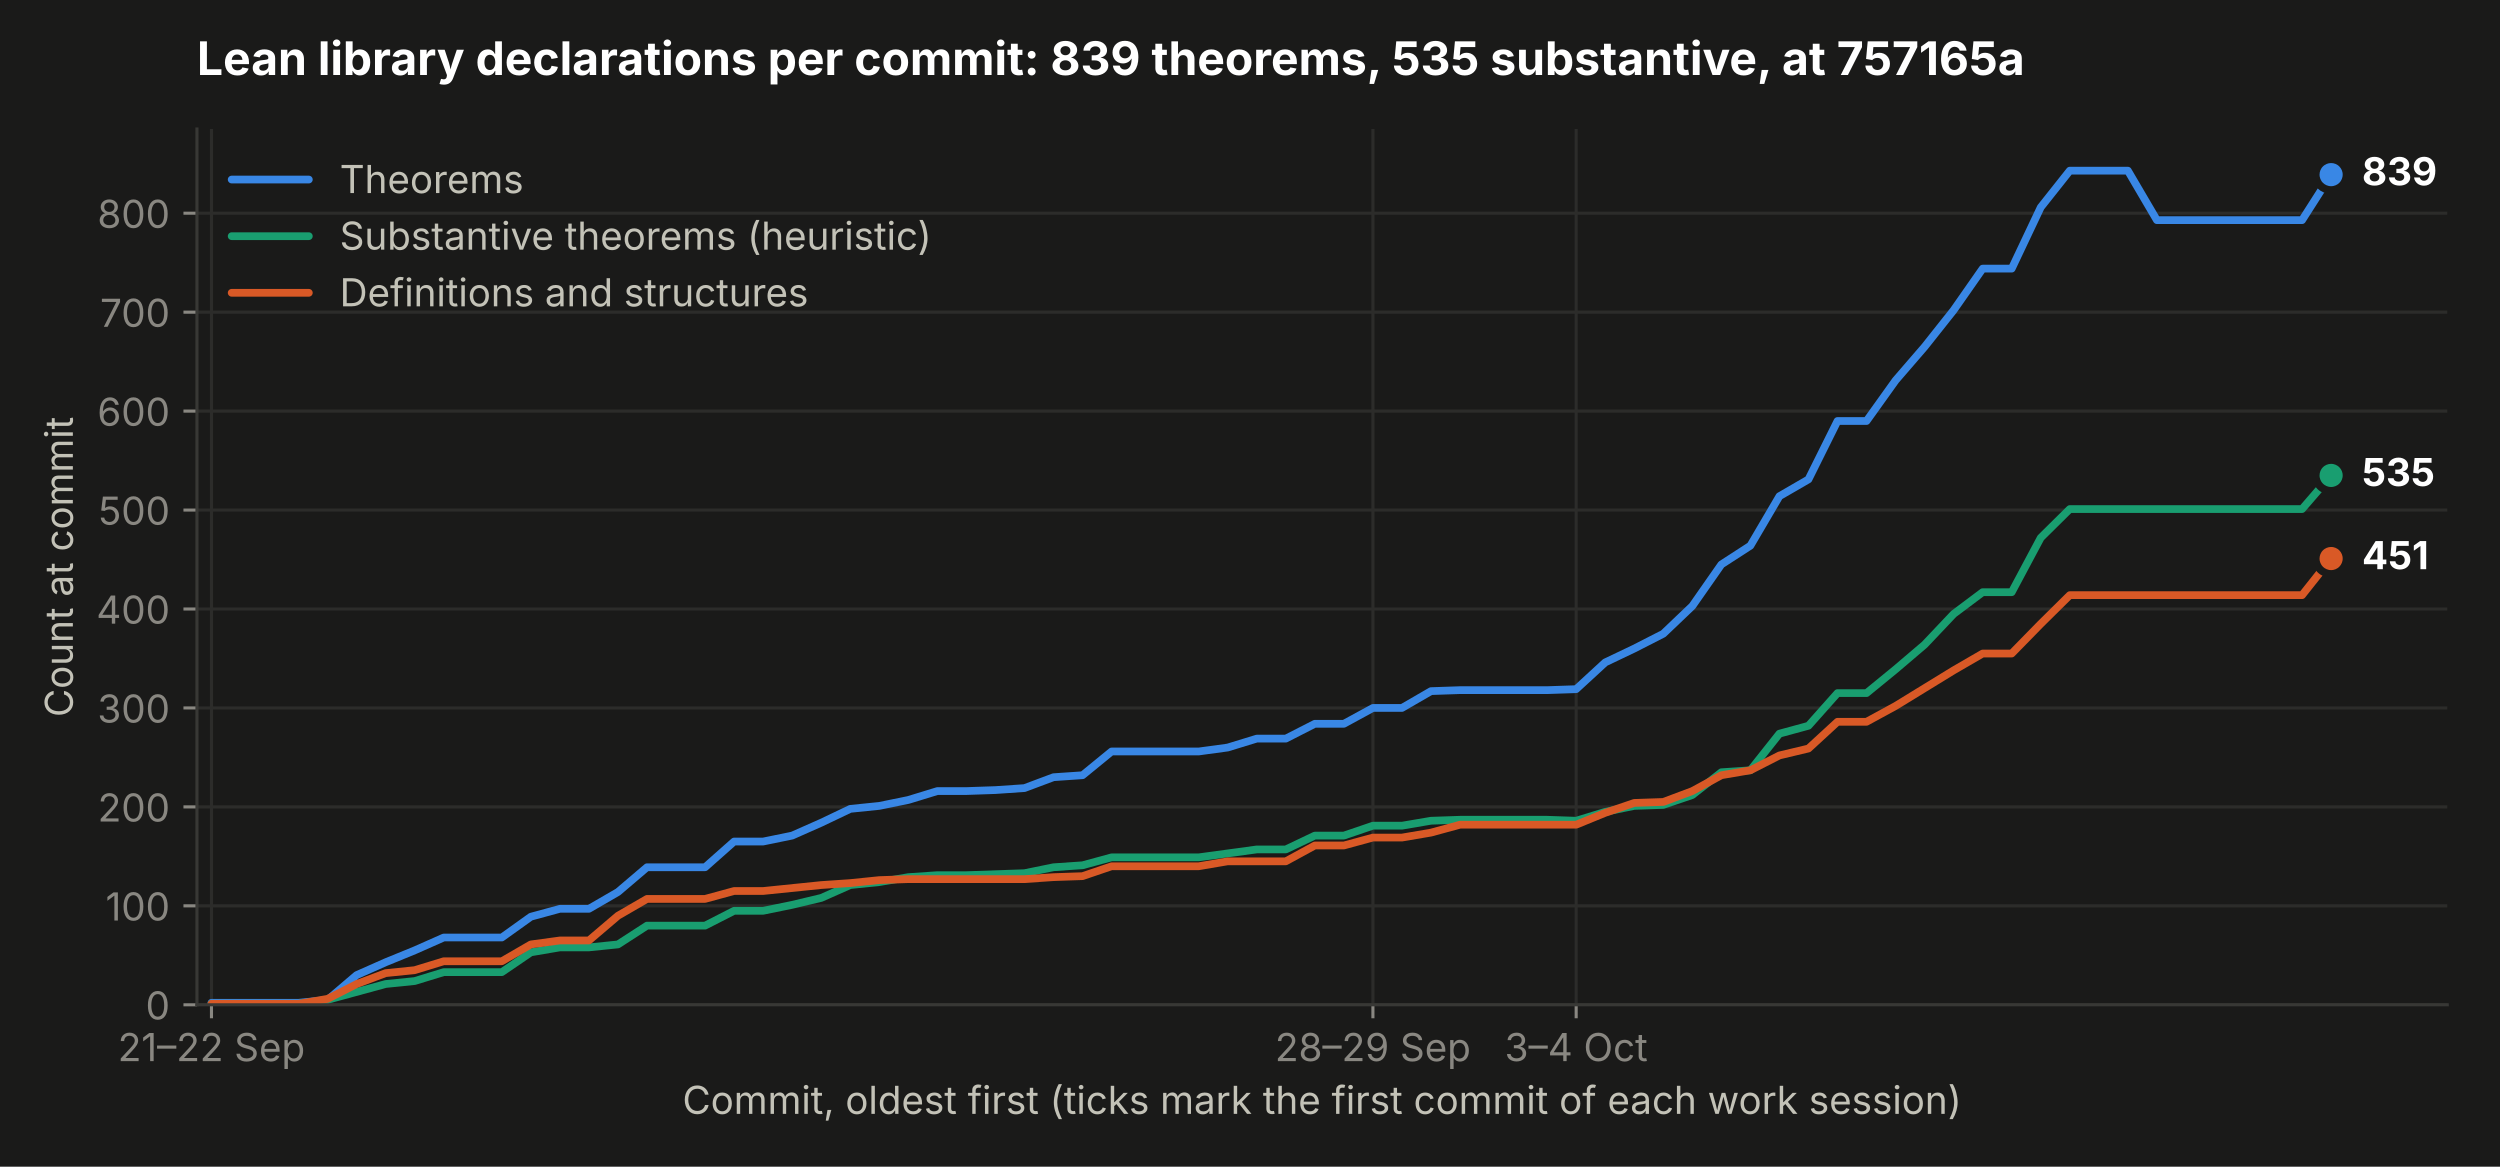
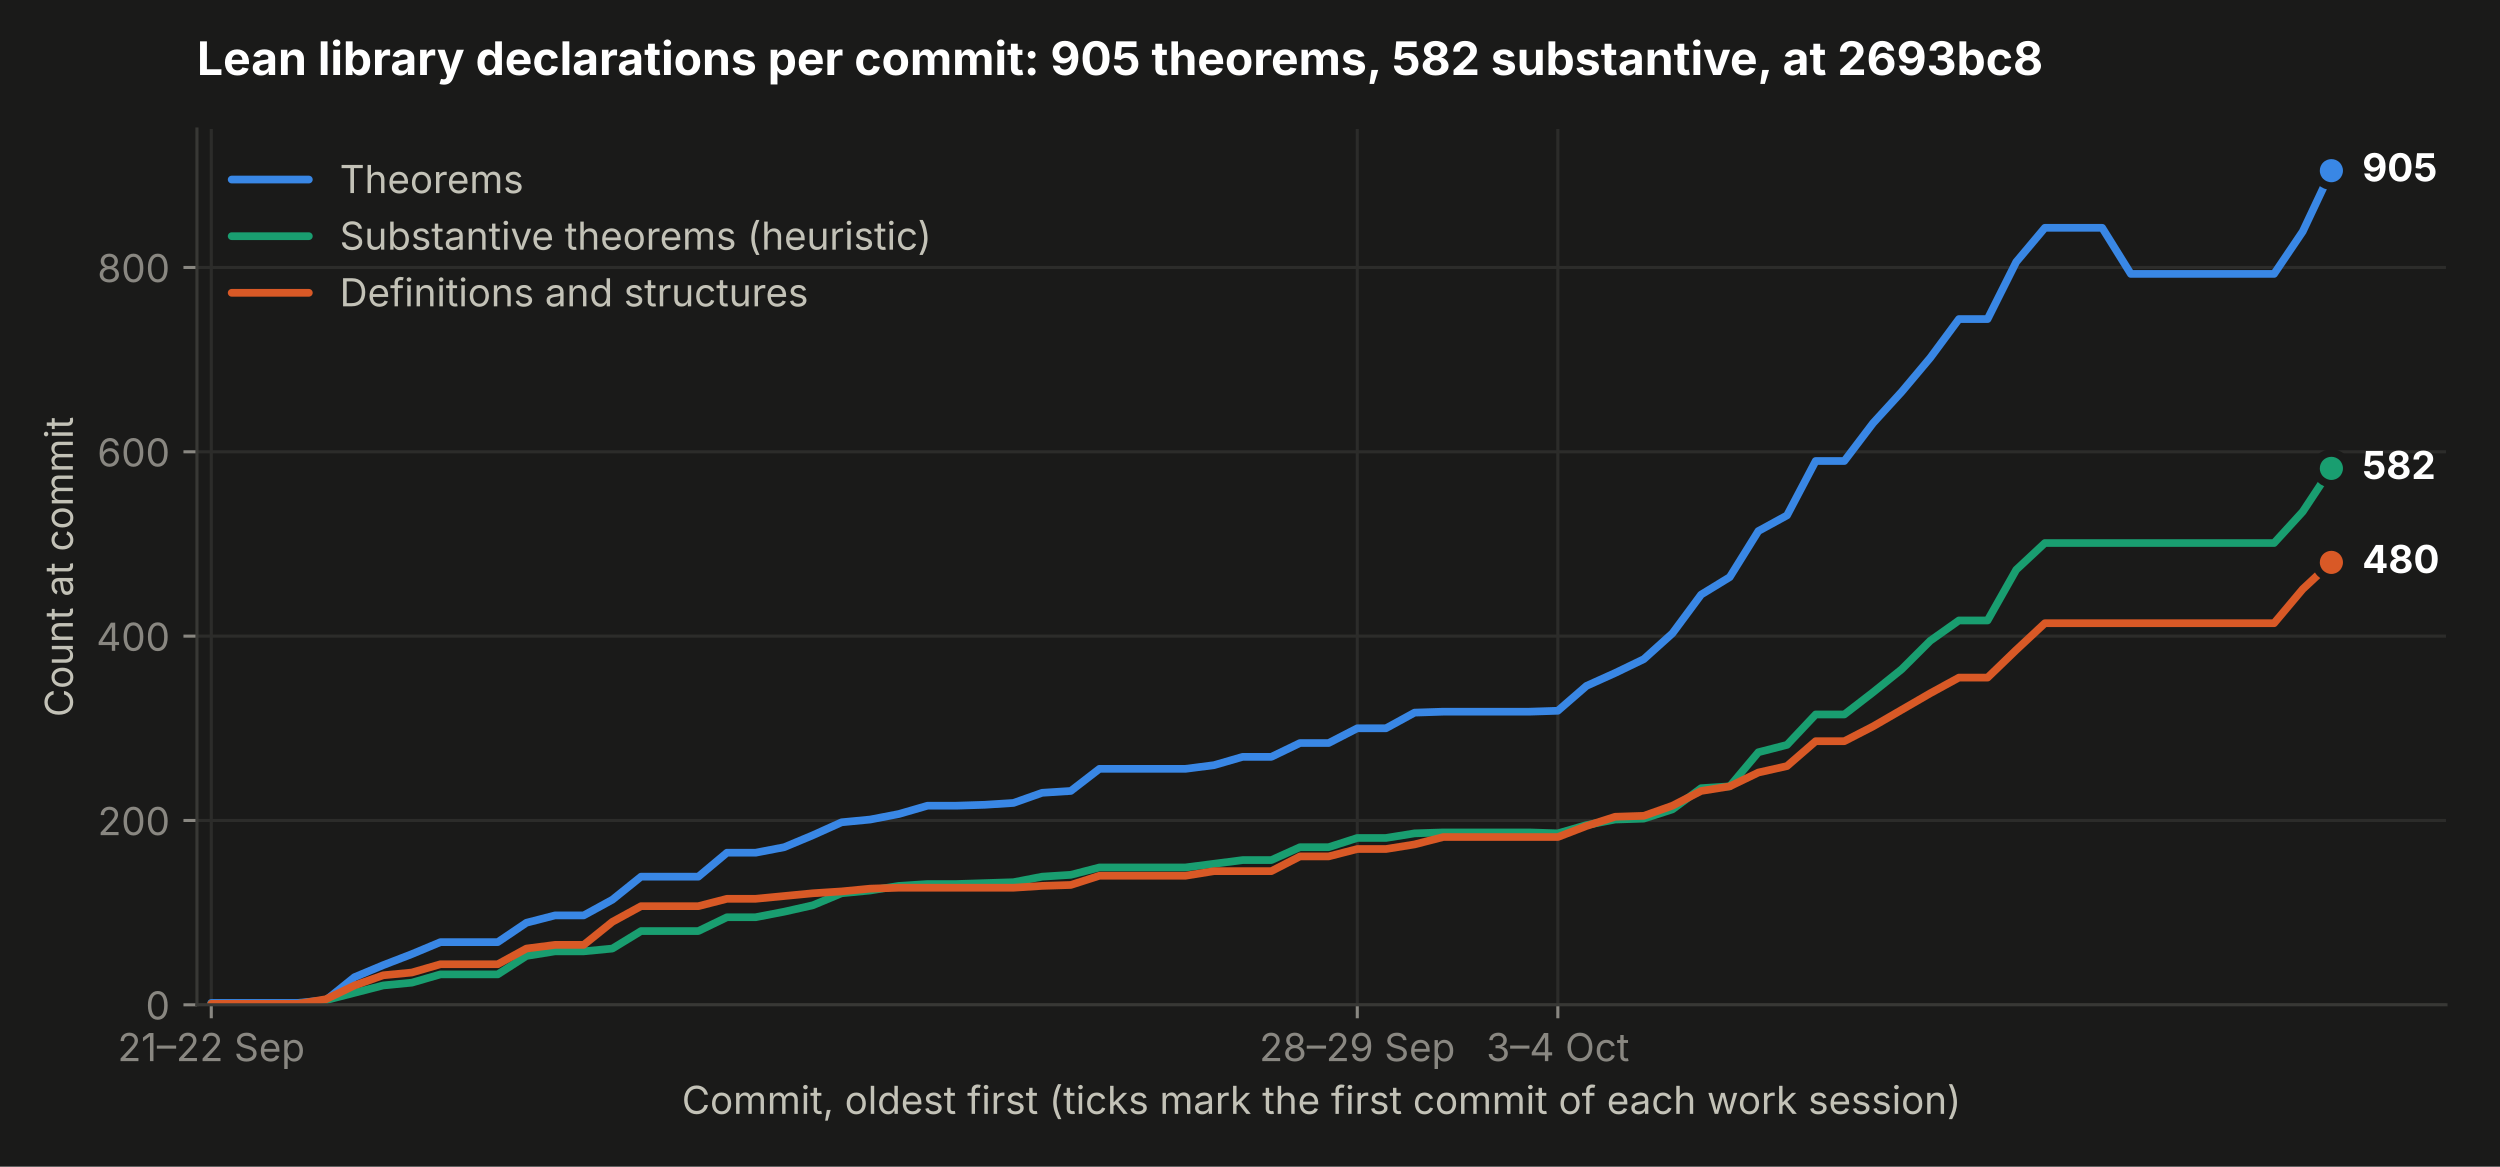
<svg xmlns="http://www.w3.org/2000/svg" xmlns:xlink="http://www.w3.org/1999/xlink" width="648pt" height="302.4pt" viewBox="0 0 648 302.4" version="1.1">
  <defs>
    <style type="text/css">*{stroke-linejoin: round; stroke-linecap: butt}</style>
  </defs>
  <g id="figure_1">
    <g id="patch_1">
      <path d="M 0 302.4 L 648 302.4 L 648 0 L 0 0 z " style="fill: #1a1a19" />
    </g>
    <g id="axes_1">
      <g id="patch_2">
-         <path d="M 51.05 260.44 L 634.33 260.44 L 634.33 33.44 L 51.05 33.44 z " style="fill: #1a1a19" />
+         <path d="M 51.05 260.44 L 634 260.44 L 634 33.44 L 51.05 33.44 z " style="fill: #1a1a19" />
      </g>
      <g id="matplotlib.axis_1">
        <g id="xtick_1">
          <g id="line2d_1">
-             <path d="M 54.813 260.44 L 54.813 33.44 " clip-path="url(#p79f2db2579)" style="fill: none; stroke: #2c2c2a; stroke-width: 0.8; stroke-linecap: square" />
+             <path d="M 54.763 260.44 L 54.763 33.44 " clip-path="url(#p5505315f4e)" style="fill: none; stroke: #2c2c2a; stroke-width: 0.8; stroke-linecap: square" />
          </g>
          <g id="line2d_2">
            <defs>
              <path id="m02e6627c96" d="M 0 0 L 0 3.5 " style="stroke: #898781; stroke-width: 0.8" />
            </defs>
            <g>
-               <use xlink:href="#m02e6627c96" x="54.813" y="260.44" style="fill: #898781; stroke: #898781; stroke-width: 0.8" />
+               <use xlink:href="#m02e6627c96" x="54.763" y="260.44" style="fill: #898781; stroke: #898781; stroke-width: 0.8" />
            </g>
          </g>
          <g id="text_1">
-             <text style="font-size: 10px; font-family: 'Inter', 'Helvetica Neue', 'Arial', 'DejaVu Sans', sans-serif; text-anchor: middle; fill: #898781" x="54.813" y="275.038" transform="rotate(-0 54.8131 275.0384)">21–22 Sep</text>
+             <text style="font-size: 10px; font-family: 'Inter', 'Helvetica Neue', 'Arial', 'DejaVu Sans', sans-serif; text-anchor: middle; fill: #898781" x="54.763" y="275.038" transform="rotate(-0 54.76306 275.0384)">21–22 Sep</text>
          </g>
        </g>
        <g id="xtick_2">
          <g id="line2d_3">
-             <path d="M 355.861 260.44 L 355.861 33.44 " clip-path="url(#p79f2db2579)" style="fill: none; stroke: #2c2c2a; stroke-width: 0.8; stroke-linecap: square" />
+             <path d="M 351.808 260.44 L 351.808 33.44 " clip-path="url(#p5505315f4e)" style="fill: none; stroke: #2c2c2a; stroke-width: 0.8; stroke-linecap: square" />
          </g>
          <g id="line2d_4">
            <g>
-               <use xlink:href="#m02e6627c96" x="355.861" y="260.44" style="fill: #898781; stroke: #898781; stroke-width: 0.8" />
+               <use xlink:href="#m02e6627c96" x="351.808" y="260.44" style="fill: #898781; stroke: #898781; stroke-width: 0.8" />
            </g>
          </g>
          <g id="text_2">
-             <text style="font-size: 10px; font-family: 'Inter', 'Helvetica Neue', 'Arial', 'DejaVu Sans', sans-serif; text-anchor: middle; fill: #898781" x="355.861" y="275.038" transform="rotate(-0 355.8608 275.0384)">28–29 Sep</text>
+             <text style="font-size: 10px; font-family: 'Inter', 'Helvetica Neue', 'Arial', 'DejaVu Sans', sans-serif; text-anchor: middle; fill: #898781" x="351.808" y="275.038" transform="rotate(-0 351.8075 275.0384)">28–29 Sep</text>
          </g>
        </g>
        <g id="xtick_3">
          <g id="line2d_5">
-             <path d="M 408.544 260.44 L 408.544 33.44 " clip-path="url(#p79f2db2579)" style="fill: none; stroke: #2c2c2a; stroke-width: 0.8; stroke-linecap: square" />
+             <path d="M 403.79 260.44 L 403.79 33.44 " clip-path="url(#p5505315f4e)" style="fill: none; stroke: #2c2c2a; stroke-width: 0.8; stroke-linecap: square" />
          </g>
          <g id="line2d_6">
            <g>
-               <use xlink:href="#m02e6627c96" x="408.544" y="260.44" style="fill: #898781; stroke: #898781; stroke-width: 0.8" />
+               <use xlink:href="#m02e6627c96" x="403.79" y="260.44" style="fill: #898781; stroke: #898781; stroke-width: 0.8" />
            </g>
          </g>
          <g id="text_3">
-             <text style="font-size: 10px; font-family: 'Inter', 'Helvetica Neue', 'Arial', 'DejaVu Sans', sans-serif; text-anchor: middle; fill: #898781" x="408.544" y="275.038" transform="rotate(-0 408.5442 275.0384)">3–4 Oct</text>
+             <text style="font-size: 10px; font-family: 'Inter', 'Helvetica Neue', 'Arial', 'DejaVu Sans', sans-serif; text-anchor: middle; fill: #898781" x="403.79" y="275.038" transform="rotate(-0 403.7903 275.0384)">3–4 Oct</text>
          </g>
        </g>
        <g id="text_4">
-           <text style="font-size: 10px; font-family: 'Inter', 'Helvetica Neue', 'Arial', 'DejaVu Sans', sans-serif; text-anchor: middle; fill: #c3c2b7" x="342.69" y="288.717" transform="rotate(-0 342.69 288.7166)">Commit, oldest first (ticks mark the first commit of each work session)</text>
+           <text style="font-size: 10px; font-family: 'Inter', 'Helvetica Neue', 'Arial', 'DejaVu Sans', sans-serif; text-anchor: middle; fill: #c3c2b7" x="342.525" y="288.717" transform="rotate(-0 342.5249 288.7166)">Commit, oldest first (ticks mark the first commit of each work session)</text>
        </g>
      </g>
      <g id="matplotlib.axis_2">
        <g id="ytick_1">
          <g id="line2d_7">
-             <path d="M 51.05 260.44 L 634.33 260.44 " clip-path="url(#p79f2db2579)" style="fill: none; stroke: #2c2c2a; stroke-width: 0.8; stroke-linecap: square" />
+             <path d="M 51.05 260.44 L 634 260.44 " clip-path="url(#p5505315f4e)" style="fill: none; stroke: #2c2c2a; stroke-width: 0.8; stroke-linecap: square" />
          </g>
          <g id="line2d_8">
            <defs>
              <path id="mba09e6026b" d="M 0 0 L -3.5 0 " style="stroke: #898781; stroke-width: 0.8" />
            </defs>
            <g>
              <use xlink:href="#mba09e6026b" x="51.05" y="260.44" style="fill: #898781; stroke: #898781; stroke-width: 0.8" />
            </g>
          </g>
          <g id="text_5">
            <text style="font-size: 10px; font-family: 'Inter', 'Helvetica Neue', 'Arial', 'DejaVu Sans', sans-serif; text-anchor: end; fill: #898781" x="44.05" y="264.239" transform="rotate(-0 44.05 264.2392)">0</text>
          </g>
        </g>
        <g id="ytick_2">
          <g id="line2d_9">
-             <path d="M 51.05 234.793 L 634.33 234.793 " clip-path="url(#p79f2db2579)" style="fill: none; stroke: #2c2c2a; stroke-width: 0.8; stroke-linecap: square" />
+             <path d="M 51.05 212.661 L 634 212.661 " clip-path="url(#p5505315f4e)" style="fill: none; stroke: #2c2c2a; stroke-width: 0.8; stroke-linecap: square" />
          </g>
          <g id="line2d_10">
            <g>
-               <use xlink:href="#mba09e6026b" x="51.05" y="234.793" style="fill: #898781; stroke: #898781; stroke-width: 0.8" />
+               <use xlink:href="#mba09e6026b" x="51.05" y="212.661" style="fill: #898781; stroke: #898781; stroke-width: 0.8" />
            </g>
          </g>
          <g id="text_6">
-             <text style="font-size: 10px; font-family: 'Inter', 'Helvetica Neue', 'Arial', 'DejaVu Sans', sans-serif; text-anchor: end; fill: #898781" x="44.05" y="238.592" transform="rotate(-0 44.05 238.5924)">100</text>
+             <text style="font-size: 10px; font-family: 'Inter', 'Helvetica Neue', 'Arial', 'DejaVu Sans', sans-serif; text-anchor: end; fill: #898781" x="44.05" y="216.46" transform="rotate(-0 44.05 216.4598)">200</text>
          </g>
        </g>
        <g id="ytick_3">
          <g id="line2d_11">
-             <path d="M 51.05 209.146 L 634.33 209.146 " clip-path="url(#p79f2db2579)" style="fill: none; stroke: #2c2c2a; stroke-width: 0.8; stroke-linecap: square" />
+             <path d="M 51.05 164.881 L 634 164.881 " clip-path="url(#p5505315f4e)" style="fill: none; stroke: #2c2c2a; stroke-width: 0.8; stroke-linecap: square" />
          </g>
          <g id="line2d_12">
            <g>
-               <use xlink:href="#mba09e6026b" x="51.05" y="209.146" style="fill: #898781; stroke: #898781; stroke-width: 0.8" />
+               <use xlink:href="#mba09e6026b" x="51.05" y="164.881" style="fill: #898781; stroke: #898781; stroke-width: 0.8" />
            </g>
          </g>
          <g id="text_7">
-             <text style="font-size: 10px; font-family: 'Inter', 'Helvetica Neue', 'Arial', 'DejaVu Sans', sans-serif; text-anchor: end; fill: #898781" x="44.05" y="212.946" transform="rotate(-0 44.05 212.9456)">200</text>
+             <text style="font-size: 10px; font-family: 'Inter', 'Helvetica Neue', 'Arial', 'DejaVu Sans', sans-serif; text-anchor: end; fill: #898781" x="44.05" y="168.68" transform="rotate(-0 44.05 168.6804)">400</text>
          </g>
        </g>
        <g id="ytick_4">
          <g id="line2d_13">
-             <path d="M 51.05 183.5 L 634.33 183.5 " clip-path="url(#p79f2db2579)" style="fill: none; stroke: #2c2c2a; stroke-width: 0.8; stroke-linecap: square" />
+             <path d="M 51.05 117.102 L 634 117.102 " clip-path="url(#p5505315f4e)" style="fill: none; stroke: #2c2c2a; stroke-width: 0.8; stroke-linecap: square" />
          </g>
          <g id="line2d_14">
            <g>
-               <use xlink:href="#mba09e6026b" x="51.05" y="183.5" style="fill: #898781; stroke: #898781; stroke-width: 0.8" />
+               <use xlink:href="#mba09e6026b" x="51.05" y="117.102" style="fill: #898781; stroke: #898781; stroke-width: 0.8" />
            </g>
          </g>
          <g id="text_8">
-             <text style="font-size: 10px; font-family: 'Inter', 'Helvetica Neue', 'Arial', 'DejaVu Sans', sans-serif; text-anchor: end; fill: #898781" x="44.05" y="187.299" transform="rotate(-0 44.05 187.2988)">300</text>
+             <text style="font-size: 10px; font-family: 'Inter', 'Helvetica Neue', 'Arial', 'DejaVu Sans', sans-serif; text-anchor: end; fill: #898781" x="44.05" y="120.901" transform="rotate(-0 44.05 120.901)">600</text>
          </g>
        </g>
        <g id="ytick_5">
          <g id="line2d_15">
-             <path d="M 51.05 157.853 L 634.33 157.853 " clip-path="url(#p79f2db2579)" style="fill: none; stroke: #2c2c2a; stroke-width: 0.8; stroke-linecap: square" />
+             <path d="M 51.05 69.322 L 634 69.322 " clip-path="url(#p5505315f4e)" style="fill: none; stroke: #2c2c2a; stroke-width: 0.8; stroke-linecap: square" />
          </g>
          <g id="line2d_16">
            <g>
-               <use xlink:href="#mba09e6026b" x="51.05" y="157.853" style="fill: #898781; stroke: #898781; stroke-width: 0.8" />
+               <use xlink:href="#mba09e6026b" x="51.05" y="69.322" style="fill: #898781; stroke: #898781; stroke-width: 0.8" />
            </g>
          </g>
          <g id="text_9">
-             <text style="font-size: 10px; font-family: 'Inter', 'Helvetica Neue', 'Arial', 'DejaVu Sans', sans-serif; text-anchor: end; fill: #898781" x="44.05" y="161.652" transform="rotate(-0 44.05 161.6519)">400</text>
-           </g>
-         </g>
-         <g id="ytick_6">
-           <g id="line2d_17">
-             <path d="M 51.05 132.206 L 634.33 132.206 " clip-path="url(#p79f2db2579)" style="fill: none; stroke: #2c2c2a; stroke-width: 0.8; stroke-linecap: square" />
-           </g>
-           <g id="line2d_18">
-             <g>
-               <use xlink:href="#mba09e6026b" x="51.05" y="132.206" style="fill: #898781; stroke: #898781; stroke-width: 0.8" />
-             </g>
-           </g>
-           <g id="text_10">
-             <text style="font-size: 10px; font-family: 'Inter', 'Helvetica Neue', 'Arial', 'DejaVu Sans', sans-serif; text-anchor: end; fill: #898781" x="44.05" y="136.005" transform="rotate(-0 44.05 136.0051)">500</text>
-           </g>
-         </g>
-         <g id="ytick_7">
-           <g id="line2d_19">
-             <path d="M 51.05 106.559 L 634.33 106.559 " clip-path="url(#p79f2db2579)" style="fill: none; stroke: #2c2c2a; stroke-width: 0.8; stroke-linecap: square" />
-           </g>
-           <g id="line2d_20">
-             <g>
-               <use xlink:href="#mba09e6026b" x="51.05" y="106.559" style="fill: #898781; stroke: #898781; stroke-width: 0.8" />
-             </g>
-           </g>
-           <g id="text_11">
-             <text style="font-size: 10px; font-family: 'Inter', 'Helvetica Neue', 'Arial', 'DejaVu Sans', sans-serif; text-anchor: end; fill: #898781" x="44.05" y="110.358" transform="rotate(-0 44.05 110.3583)">600</text>
-           </g>
-         </g>
-         <g id="ytick_8">
-           <g id="line2d_21">
-             <path d="M 51.05 80.912 L 634.33 80.912 " clip-path="url(#p79f2db2579)" style="fill: none; stroke: #2c2c2a; stroke-width: 0.8; stroke-linecap: square" />
-           </g>
-           <g id="line2d_22">
-             <g>
-               <use xlink:href="#mba09e6026b" x="51.05" y="80.912" style="fill: #898781; stroke: #898781; stroke-width: 0.8" />
-             </g>
-           </g>
-           <g id="text_12">
-             <text style="font-size: 10px; font-family: 'Inter', 'Helvetica Neue', 'Arial', 'DejaVu Sans', sans-serif; text-anchor: end; fill: #898781" x="44.05" y="84.711" transform="rotate(-0 44.05 84.71148)">700</text>
-           </g>
-         </g>
-         <g id="ytick_9">
-           <g id="line2d_23">
-             <path d="M 51.05 55.265 L 634.33 55.265 " clip-path="url(#p79f2db2579)" style="fill: none; stroke: #2c2c2a; stroke-width: 0.8; stroke-linecap: square" />
-           </g>
-           <g id="line2d_24">
-             <g>
-               <use xlink:href="#mba09e6026b" x="51.05" y="55.265" style="fill: #898781; stroke: #898781; stroke-width: 0.8" />
-             </g>
-           </g>
-           <g id="text_13">
-             <text style="font-size: 10px; font-family: 'Inter', 'Helvetica Neue', 'Arial', 'DejaVu Sans', sans-serif; text-anchor: end; fill: #898781" x="44.05" y="59.065" transform="rotate(-0 44.05 59.06466)">800</text>
-           </g>
-         </g>
-         <g id="text_14">
+             <text style="font-size: 10px; font-family: 'Inter', 'Helvetica Neue', 'Arial', 'DejaVu Sans', sans-serif; text-anchor: end; fill: #898781" x="44.05" y="73.122" transform="rotate(-0 44.05 73.12156)">800</text>
+           </g>
+         </g>
+         <g id="text_10">
          <text style="font-size: 10px; font-family: 'Inter', 'Helvetica Neue', 'Arial', 'DejaVu Sans', sans-serif; text-anchor: middle; fill: #c3c2b7" x="18.883" y="146.94" transform="rotate(-90 18.88281 146.94)">Count at commit</text>
        </g>
      </g>
-       <g id="line2d_25">
-         <path d="M 54.813 259.927 L 62.339 259.927 L 69.865 259.927 L 77.392 259.927 L 84.918 259.158 L 92.444 252.746 L 99.97 249.412 L 107.496 246.334 L 115.023 243 L 122.549 243 L 130.075 243 L 137.601 237.614 L 145.127 235.563 L 152.654 235.563 L 160.18 231.203 L 167.706 224.791 L 175.232 224.791 L 182.758 224.791 L 190.285 218.123 L 197.811 218.123 L 205.337 216.584 L 212.863 213.25 L 220.389 209.659 L 227.916 208.89 L 235.442 207.351 L 242.968 205.043 L 250.494 205.043 L 258.02 204.786 L 265.547 204.273 L 273.073 201.452 L 280.599 200.939 L 288.125 194.784 L 295.651 194.784 L 303.177 194.784 L 310.704 194.784 L 318.23 193.758 L 325.756 191.45 L 333.282 191.45 L 340.808 187.603 L 348.335 187.603 L 355.861 183.5 L 363.387 183.5 L 370.913 179.14 L 378.439 178.883 L 385.966 178.883 L 393.492 178.883 L 401.018 178.883 L 408.544 178.627 L 416.07 171.702 L 423.597 168.111 L 431.123 164.264 L 438.649 157.083 L 446.175 146.312 L 453.701 141.439 L 461.228 128.615 L 468.754 124.255 L 476.28 109.124 L 483.806 109.124 L 491.332 98.609 L 498.859 89.889 L 506.385 80.399 L 513.911 69.628 L 521.437 69.628 L 528.963 53.727 L 536.489 44.237 L 544.016 44.237 L 551.542 44.237 L 559.068 57.061 L 566.594 57.061 L 574.12 57.061 L 581.647 57.061 L 589.173 57.061 L 596.699 57.061 L 604.225 45.263 " clip-path="url(#p79f2db2579)" style="fill: none; stroke: #3987e5; stroke-width: 2; stroke-linecap: round" />
-       </g>
-       <g id="line2d_26">
+       <g id="line2d_17">
+         <path d="M 54.763 259.962 L 62.189 259.962 L 69.615 259.962 L 77.041 259.962 L 84.468 259.246 L 91.894 253.273 L 99.32 250.167 L 106.746 247.301 L 114.172 244.195 L 121.598 244.195 L 129.024 244.195 L 136.45 239.178 L 143.876 237.267 L 151.303 237.267 L 158.729 233.206 L 166.155 227.233 L 173.581 227.233 L 181.007 227.233 L 188.433 221.022 L 195.859 221.022 L 203.285 219.589 L 210.711 216.483 L 218.138 213.138 L 225.564 212.422 L 232.99 210.988 L 240.416 208.838 L 247.842 208.838 L 255.268 208.599 L 262.694 208.122 L 270.12 205.494 L 277.546 205.016 L 284.973 199.282 L 292.399 199.282 L 299.825 199.282 L 307.251 199.282 L 314.677 198.327 L 322.103 196.177 L 329.529 196.177 L 336.955 192.593 L 344.381 192.593 L 351.808 188.771 L 359.234 188.771 L 366.66 184.71 L 374.086 184.471 L 381.512 184.471 L 388.938 184.471 L 396.364 184.471 L 403.79 184.232 L 411.216 177.782 L 418.643 174.437 L 426.069 170.854 L 433.495 164.164 L 440.921 154.131 L 448.347 149.592 L 455.773 137.647 L 463.199 133.586 L 470.625 119.491 L 478.051 119.491 L 485.478 109.696 L 492.904 101.573 L 500.33 92.734 L 507.756 82.701 L 515.182 82.701 L 522.608 67.889 L 530.034 59.05 L 537.46 59.05 L 544.886 59.05 L 552.313 70.995 L 559.739 70.995 L 567.165 70.995 L 574.591 70.995 L 582.017 70.995 L 589.443 70.995 L 596.869 60.005 L 604.295 44.238 " clip-path="url(#p5505315f4e)" style="fill: none; stroke: #3987e5; stroke-width: 2; stroke-linecap: round" />
+       </g>
+       <g id="line2d_18">
        <defs>
          <path id="mac1dc9c99d" d="M 0 4 C 1.061 4 2.078 3.579 2.828 2.828 C 3.579 2.078 4 1.061 4 0 C 4 -1.061 3.579 -2.078 2.828 -2.828 C 2.078 -3.579 1.061 -4 0 -4 C -1.061 -4 -2.078 -3.579 -2.828 -2.828 C -3.579 -2.078 -4 -1.061 -4 0 C -4 1.061 -3.579 2.078 -2.828 2.828 C -2.078 3.579 -1.061 4 0 4 z " style="stroke: #1a1a19; stroke-width: 2" />
        </defs>
-         <g clip-path="url(#p79f2db2579)">
-           <use xlink:href="#mac1dc9c99d" x="604.225" y="45.263" style="fill: #3987e5; stroke: #1a1a19; stroke-width: 2" />
-         </g>
-       </g>
-       <g id="line2d_27">
-         <path d="M 54.813 260.184 L 62.339 260.184 L 69.865 260.184 L 77.392 260.184 L 84.918 259.158 L 92.444 257.106 L 99.97 255.054 L 107.496 254.285 L 115.023 251.977 L 122.549 251.977 L 130.075 251.977 L 137.601 246.847 L 145.127 245.565 L 152.654 245.565 L 160.18 244.795 L 167.706 239.923 L 175.232 239.923 L 182.758 239.923 L 190.285 236.076 L 197.811 236.076 L 205.337 234.537 L 212.863 232.741 L 220.389 229.407 L 227.916 228.638 L 235.442 227.356 L 242.968 226.843 L 250.494 226.843 L 258.02 226.586 L 265.547 226.33 L 273.073 224.791 L 280.599 224.278 L 288.125 222.226 L 295.651 222.226 L 303.177 222.226 L 310.704 222.226 L 318.23 221.2 L 325.756 220.174 L 333.282 220.174 L 340.808 216.584 L 348.335 216.584 L 355.861 214.019 L 363.387 214.019 L 370.913 212.737 L 378.439 212.48 L 385.966 212.48 L 393.492 212.48 L 401.018 212.48 L 408.544 212.737 L 416.07 210.429 L 423.597 208.89 L 431.123 208.633 L 438.649 206.069 L 446.175 200.17 L 453.701 199.657 L 461.228 190.168 L 468.754 188.116 L 476.28 179.653 L 483.806 179.653 L 491.332 173.497 L 498.859 167.086 L 506.385 159.135 L 513.911 153.493 L 521.437 153.493 L 528.963 139.387 L 536.489 131.949 L 544.016 131.949 L 551.542 131.949 L 559.068 131.949 L 566.594 131.949 L 574.12 131.949 L 581.647 131.949 L 589.173 131.949 L 596.699 131.949 L 604.225 123.23 " clip-path="url(#p79f2db2579)" style="fill: none; stroke: #199e70; stroke-width: 2; stroke-linecap: round" />
-       </g>
-       <g id="line2d_28">
+         <g clip-path="url(#p5505315f4e)">
+           <use xlink:href="#mac1dc9c99d" x="604.295" y="44.238" style="fill: #3987e5; stroke: #1a1a19; stroke-width: 2" />
+         </g>
+       </g>
+       <g id="line2d_19">
+         <path d="M 54.763 260.201 L 62.189 260.201 L 69.615 260.201 L 77.041 260.201 L 84.468 259.246 L 91.894 257.334 L 99.32 255.423 L 106.746 254.706 L 114.172 252.556 L 121.598 252.556 L 129.024 252.556 L 136.45 247.778 L 143.876 246.584 L 151.303 246.584 L 158.729 245.867 L 166.155 241.328 L 173.581 241.328 L 181.007 241.328 L 188.433 237.745 L 195.859 237.745 L 203.285 236.311 L 210.711 234.639 L 218.138 231.533 L 225.564 230.817 L 232.99 229.622 L 240.416 229.144 L 247.842 229.144 L 255.268 228.906 L 262.694 228.667 L 270.12 227.233 L 277.546 226.756 L 284.973 224.844 L 292.399 224.844 L 299.825 224.844 L 307.251 224.844 L 314.677 223.889 L 322.103 222.933 L 329.529 222.933 L 336.955 219.589 L 344.381 219.589 L 351.808 217.2 L 359.234 217.2 L 366.66 216.005 L 374.086 215.766 L 381.512 215.766 L 388.938 215.766 L 396.364 215.766 L 403.79 216.005 L 411.216 213.855 L 418.643 212.422 L 426.069 212.183 L 433.495 209.794 L 440.921 204.299 L 448.347 203.821 L 455.773 194.982 L 463.199 193.071 L 470.625 185.187 L 478.051 185.187 L 485.478 179.454 L 492.904 173.481 L 500.33 166.076 L 507.756 160.82 L 515.182 160.82 L 522.608 147.681 L 530.034 140.753 L 537.46 140.753 L 544.886 140.753 L 552.313 140.753 L 559.739 140.753 L 567.165 140.753 L 574.591 140.753 L 582.017 140.753 L 589.443 140.753 L 596.869 132.63 L 604.295 121.402 " clip-path="url(#p5505315f4e)" style="fill: none; stroke: #199e70; stroke-width: 2; stroke-linecap: round" />
+       </g>
+       <g id="line2d_20">
        <defs>
          <path id="m722327b75b" d="M 0 4 C 1.061 4 2.078 3.579 2.828 2.828 C 3.579 2.078 4 1.061 4 0 C 4 -1.061 3.579 -2.078 2.828 -2.828 C 2.078 -3.579 1.061 -4 0 -4 C -1.061 -4 -2.078 -3.579 -2.828 -2.828 C -3.579 -2.078 -4 -1.061 -4 0 C -4 1.061 -3.579 2.078 -2.828 2.828 C -2.078 3.579 -1.061 4 0 4 z " style="stroke: #1a1a19; stroke-width: 2" />
        </defs>
-         <g clip-path="url(#p79f2db2579)">
-           <use xlink:href="#m722327b75b" x="604.225" y="123.23" style="fill: #199e70; stroke: #1a1a19; stroke-width: 2" />
-         </g>
-       </g>
-       <g id="line2d_29">
-         <path d="M 54.813 260.184 L 62.339 260.184 L 69.865 260.184 L 77.392 260.184 L 84.918 258.901 L 92.444 255.054 L 99.97 252.233 L 107.496 251.464 L 115.023 249.155 L 122.549 249.155 L 130.075 249.155 L 137.601 244.795 L 145.127 243.77 L 152.654 243.77 L 160.18 237.358 L 167.706 232.998 L 175.232 232.998 L 182.758 232.998 L 190.285 230.946 L 197.811 230.946 L 205.337 230.177 L 212.863 229.407 L 220.389 228.894 L 227.916 228.125 L 235.442 227.869 L 242.968 227.869 L 250.494 227.869 L 258.02 227.869 L 265.547 227.869 L 273.073 227.356 L 280.599 227.099 L 288.125 224.534 L 295.651 224.534 L 303.177 224.534 L 310.704 224.534 L 318.23 223.252 L 325.756 223.252 L 333.282 223.252 L 340.808 219.149 L 348.335 219.149 L 355.861 217.097 L 363.387 217.097 L 370.913 215.815 L 378.439 213.763 L 385.966 213.763 L 393.492 213.763 L 401.018 213.763 L 408.544 213.763 L 416.07 210.685 L 423.597 208.12 L 431.123 207.864 L 438.649 205.043 L 446.175 200.939 L 453.701 199.657 L 461.228 195.81 L 468.754 194.015 L 476.28 187.09 L 483.806 187.09 L 491.332 182.987 L 498.859 178.37 L 506.385 173.754 L 513.911 169.394 L 521.437 169.394 L 528.963 161.7 L 536.489 154.262 L 544.016 154.262 L 551.542 154.262 L 559.068 154.262 L 566.594 154.262 L 574.12 154.262 L 581.647 154.262 L 589.173 154.262 L 596.699 154.262 L 604.225 144.773 " clip-path="url(#p79f2db2579)" style="fill: none; stroke: #d95926; stroke-width: 2; stroke-linecap: round" />
-       </g>
-       <g id="line2d_30">
+         <g clip-path="url(#p5505315f4e)">
+           <use xlink:href="#m722327b75b" x="604.295" y="121.402" style="fill: #199e70; stroke: #1a1a19; stroke-width: 2" />
+         </g>
+       </g>
+       <g id="line2d_21">
+         <path d="M 54.763 260.201 L 62.189 260.201 L 69.615 260.201 L 77.041 260.201 L 84.468 259.007 L 91.894 255.423 L 99.32 252.795 L 106.746 252.079 L 114.172 249.929 L 121.598 249.929 L 129.024 249.929 L 136.45 245.867 L 143.876 244.912 L 151.303 244.912 L 158.729 238.939 L 166.155 234.878 L 173.581 234.878 L 181.007 234.878 L 188.433 232.967 L 195.859 232.967 L 203.285 232.25 L 210.711 231.533 L 218.138 231.056 L 225.564 230.339 L 232.99 230.1 L 240.416 230.1 L 247.842 230.1 L 255.268 230.1 L 262.694 230.1 L 270.12 229.622 L 277.546 229.383 L 284.973 226.994 L 292.399 226.994 L 299.825 226.994 L 307.251 226.994 L 314.677 225.8 L 322.103 225.8 L 329.529 225.8 L 336.955 221.978 L 344.381 221.978 L 351.808 220.066 L 359.234 220.066 L 366.66 218.872 L 374.086 216.961 L 381.512 216.961 L 388.938 216.961 L 396.364 216.961 L 403.79 216.961 L 411.216 214.094 L 418.643 211.705 L 426.069 211.466 L 433.495 208.838 L 440.921 205.016 L 448.347 203.821 L 455.773 200.238 L 463.199 198.566 L 470.625 192.115 L 478.051 192.115 L 485.478 188.293 L 492.904 183.993 L 500.33 179.693 L 507.756 175.632 L 515.182 175.632 L 522.608 168.465 L 530.034 161.537 L 537.46 161.537 L 544.886 161.537 L 552.313 161.537 L 559.739 161.537 L 567.165 161.537 L 574.591 161.537 L 582.017 161.537 L 589.443 161.537 L 596.869 152.697 L 604.295 145.769 " clip-path="url(#p5505315f4e)" style="fill: none; stroke: #d95926; stroke-width: 2; stroke-linecap: round" />
+       </g>
+       <g id="line2d_22">
        <defs>
          <path id="mbab71778b5" d="M 0 4 C 1.061 4 2.078 3.579 2.828 2.828 C 3.579 2.078 4 1.061 4 0 C 4 -1.061 3.579 -2.078 2.828 -2.828 C 2.078 -3.579 1.061 -4 0 -4 C -1.061 -4 -2.078 -3.579 -2.828 -2.828 C -3.579 -2.078 -4 -1.061 -4 0 C -4 1.061 -3.579 2.078 -2.828 2.828 C -2.078 3.579 -1.061 4 0 4 z " style="stroke: #1a1a19; stroke-width: 2" />
        </defs>
-         <g clip-path="url(#p79f2db2579)">
-           <use xlink:href="#mbab71778b5" x="604.225" y="144.773" style="fill: #d95926; stroke: #1a1a19; stroke-width: 2" />
+         <g clip-path="url(#p5505315f4e)">
+           <use xlink:href="#mbab71778b5" x="604.295" y="145.769" style="fill: #d95926; stroke: #1a1a19; stroke-width: 2" />
        </g>
      </g>
      <g id="patch_3">
        <path d="M 51.05 260.44 L 51.05 33.44 " style="fill: none; stroke: #383835; stroke-width: 0.8; stroke-linejoin: miter; stroke-linecap: square" />
      </g>
      <g id="patch_4">
-         <path d="M 51.05 260.44 L 634.33 260.44 " style="fill: none; stroke: #383835; stroke-width: 0.8; stroke-linejoin: miter; stroke-linecap: square" />
-       </g>
-       <g id="text_15">
-         <text style="font-weight: 700; font-size: 10px; font-family: 'Inter', 'Helvetica Neue', 'Arial', 'DejaVu Sans', sans-serif; text-anchor: start; fill: #ffffff" x="612.225" y="48.023" transform="rotate(-0 612.2252 48.02256)">839</text>
-       </g>
-       <g id="text_16">
-         <text style="font-weight: 700; font-size: 10px; font-family: 'Inter', 'Helvetica Neue', 'Arial', 'DejaVu Sans', sans-serif; text-anchor: start; fill: #ffffff" x="612.225" y="125.989" transform="rotate(-0 612.2252 125.9889)">535</text>
-       </g>
-       <g id="text_17">
-         <text style="font-weight: 700; font-size: 10px; font-family: 'Inter', 'Helvetica Neue', 'Arial', 'DejaVu Sans', sans-serif; text-anchor: start; fill: #ffffff" x="612.225" y="147.532" transform="rotate(-0 612.2252 147.5322)">451</text>
-       </g>
-       <g id="text_18">
-         <text style="font-weight: 700; font-size: 12px; font-family: 'Inter', 'Helvetica Neue', 'Arial', 'DejaVu Sans', sans-serif; text-anchor: start; fill: #ffffff" x="51.05" y="19.44" transform="rotate(-0 51.05 19.44)">Lean library declarations per commit: 839 theorems, 535 substantive, at 757165a</text>
+         <path d="M 51.05 260.44 L 634 260.44 " style="fill: none; stroke: #383835; stroke-width: 0.8; stroke-linejoin: miter; stroke-linecap: square" />
+       </g>
+       <g id="text_11">
+         <text style="font-weight: 700; font-size: 10px; font-family: 'Inter', 'Helvetica Neue', 'Arial', 'DejaVu Sans', sans-serif; text-anchor: start; fill: #ffffff" x="612.295" y="46.998" transform="rotate(-0 612.2954 46.99752)">905</text>
+       </g>
+       <g id="text_12">
+         <text style="font-weight: 700; font-size: 10px; font-family: 'Inter', 'Helvetica Neue', 'Arial', 'DejaVu Sans', sans-serif; text-anchor: start; fill: #ffffff" x="612.295" y="124.161" transform="rotate(-0 612.2954 124.1613)">582</text>
+       </g>
+       <g id="text_13">
+         <text style="font-weight: 700; font-size: 10px; font-family: 'Inter', 'Helvetica Neue', 'Arial', 'DejaVu Sans', sans-serif; text-anchor: start; fill: #ffffff" x="612.295" y="148.529" transform="rotate(-0 612.2954 148.5288)">480</text>
+       </g>
+       <g id="text_14">
+         <text style="font-weight: 700; font-size: 12px; font-family: 'Inter', 'Helvetica Neue', 'Arial', 'DejaVu Sans', sans-serif; text-anchor: start; fill: #ffffff" x="51.05" y="19.44" transform="rotate(-0 51.05 19.44)">Lean library declarations per commit: 905 theorems, 582 substantive, at 2693bc8</text>
      </g>
      <g id="legend_1">
-         <g id="line2d_31">
+         <g id="line2d_23">
          <path d="M 60.05 46.538 L 70.05 46.538 L 80.05 46.538 " style="fill: none; stroke: #3987e5; stroke-width: 2; stroke-linecap: round" />
        </g>
-         <g id="text_19">
+         <g id="text_15">
          <text style="font-size: 10px; font-family: 'Inter', 'Helvetica Neue', 'Arial', 'DejaVu Sans', sans-serif; text-anchor: start; fill: #c3c2b7" x="88.05" y="50.038" transform="rotate(-0 88.05 50.03844)">Theorems</text>
        </g>
-         <g id="line2d_32">
+         <g id="line2d_24">
          <path d="M 60.05 61.217 L 70.05 61.217 L 80.05 61.217 " style="fill: none; stroke: #199e70; stroke-width: 2; stroke-linecap: round" />
        </g>
-         <g id="text_20">
+         <g id="text_16">
          <text style="font-size: 10px; font-family: 'Inter', 'Helvetica Neue', 'Arial', 'DejaVu Sans', sans-serif; text-anchor: start; fill: #c3c2b7" x="88.05" y="64.717" transform="rotate(-0 88.05 64.71656)">Substantive theorems (heuristic)</text>
        </g>
-         <g id="line2d_33">
+         <g id="line2d_25">
          <path d="M 60.05 75.895 L 70.05 75.895 L 80.05 75.895 " style="fill: none; stroke: #d95926; stroke-width: 2; stroke-linecap: round" />
        </g>
-         <g id="text_21">
+         <g id="text_17">
          <text style="font-size: 10px; font-family: 'Inter', 'Helvetica Neue', 'Arial', 'DejaVu Sans', sans-serif; text-anchor: start; fill: #c3c2b7" x="88.05" y="79.395" transform="rotate(-0 88.05 79.39469)">Definitions and structures</text>
        </g>
      </g>
    </g>
  </g>
  <defs>
-     <clipPath id="p79f2db2579">
-       <rect x="51.05" y="33.44" width="583.28" height="227" />
+     <clipPath id="p5505315f4e">
+       <rect x="51.05" y="33.44" width="582.95" height="227" />
    </clipPath>
  </defs>
</svg>
